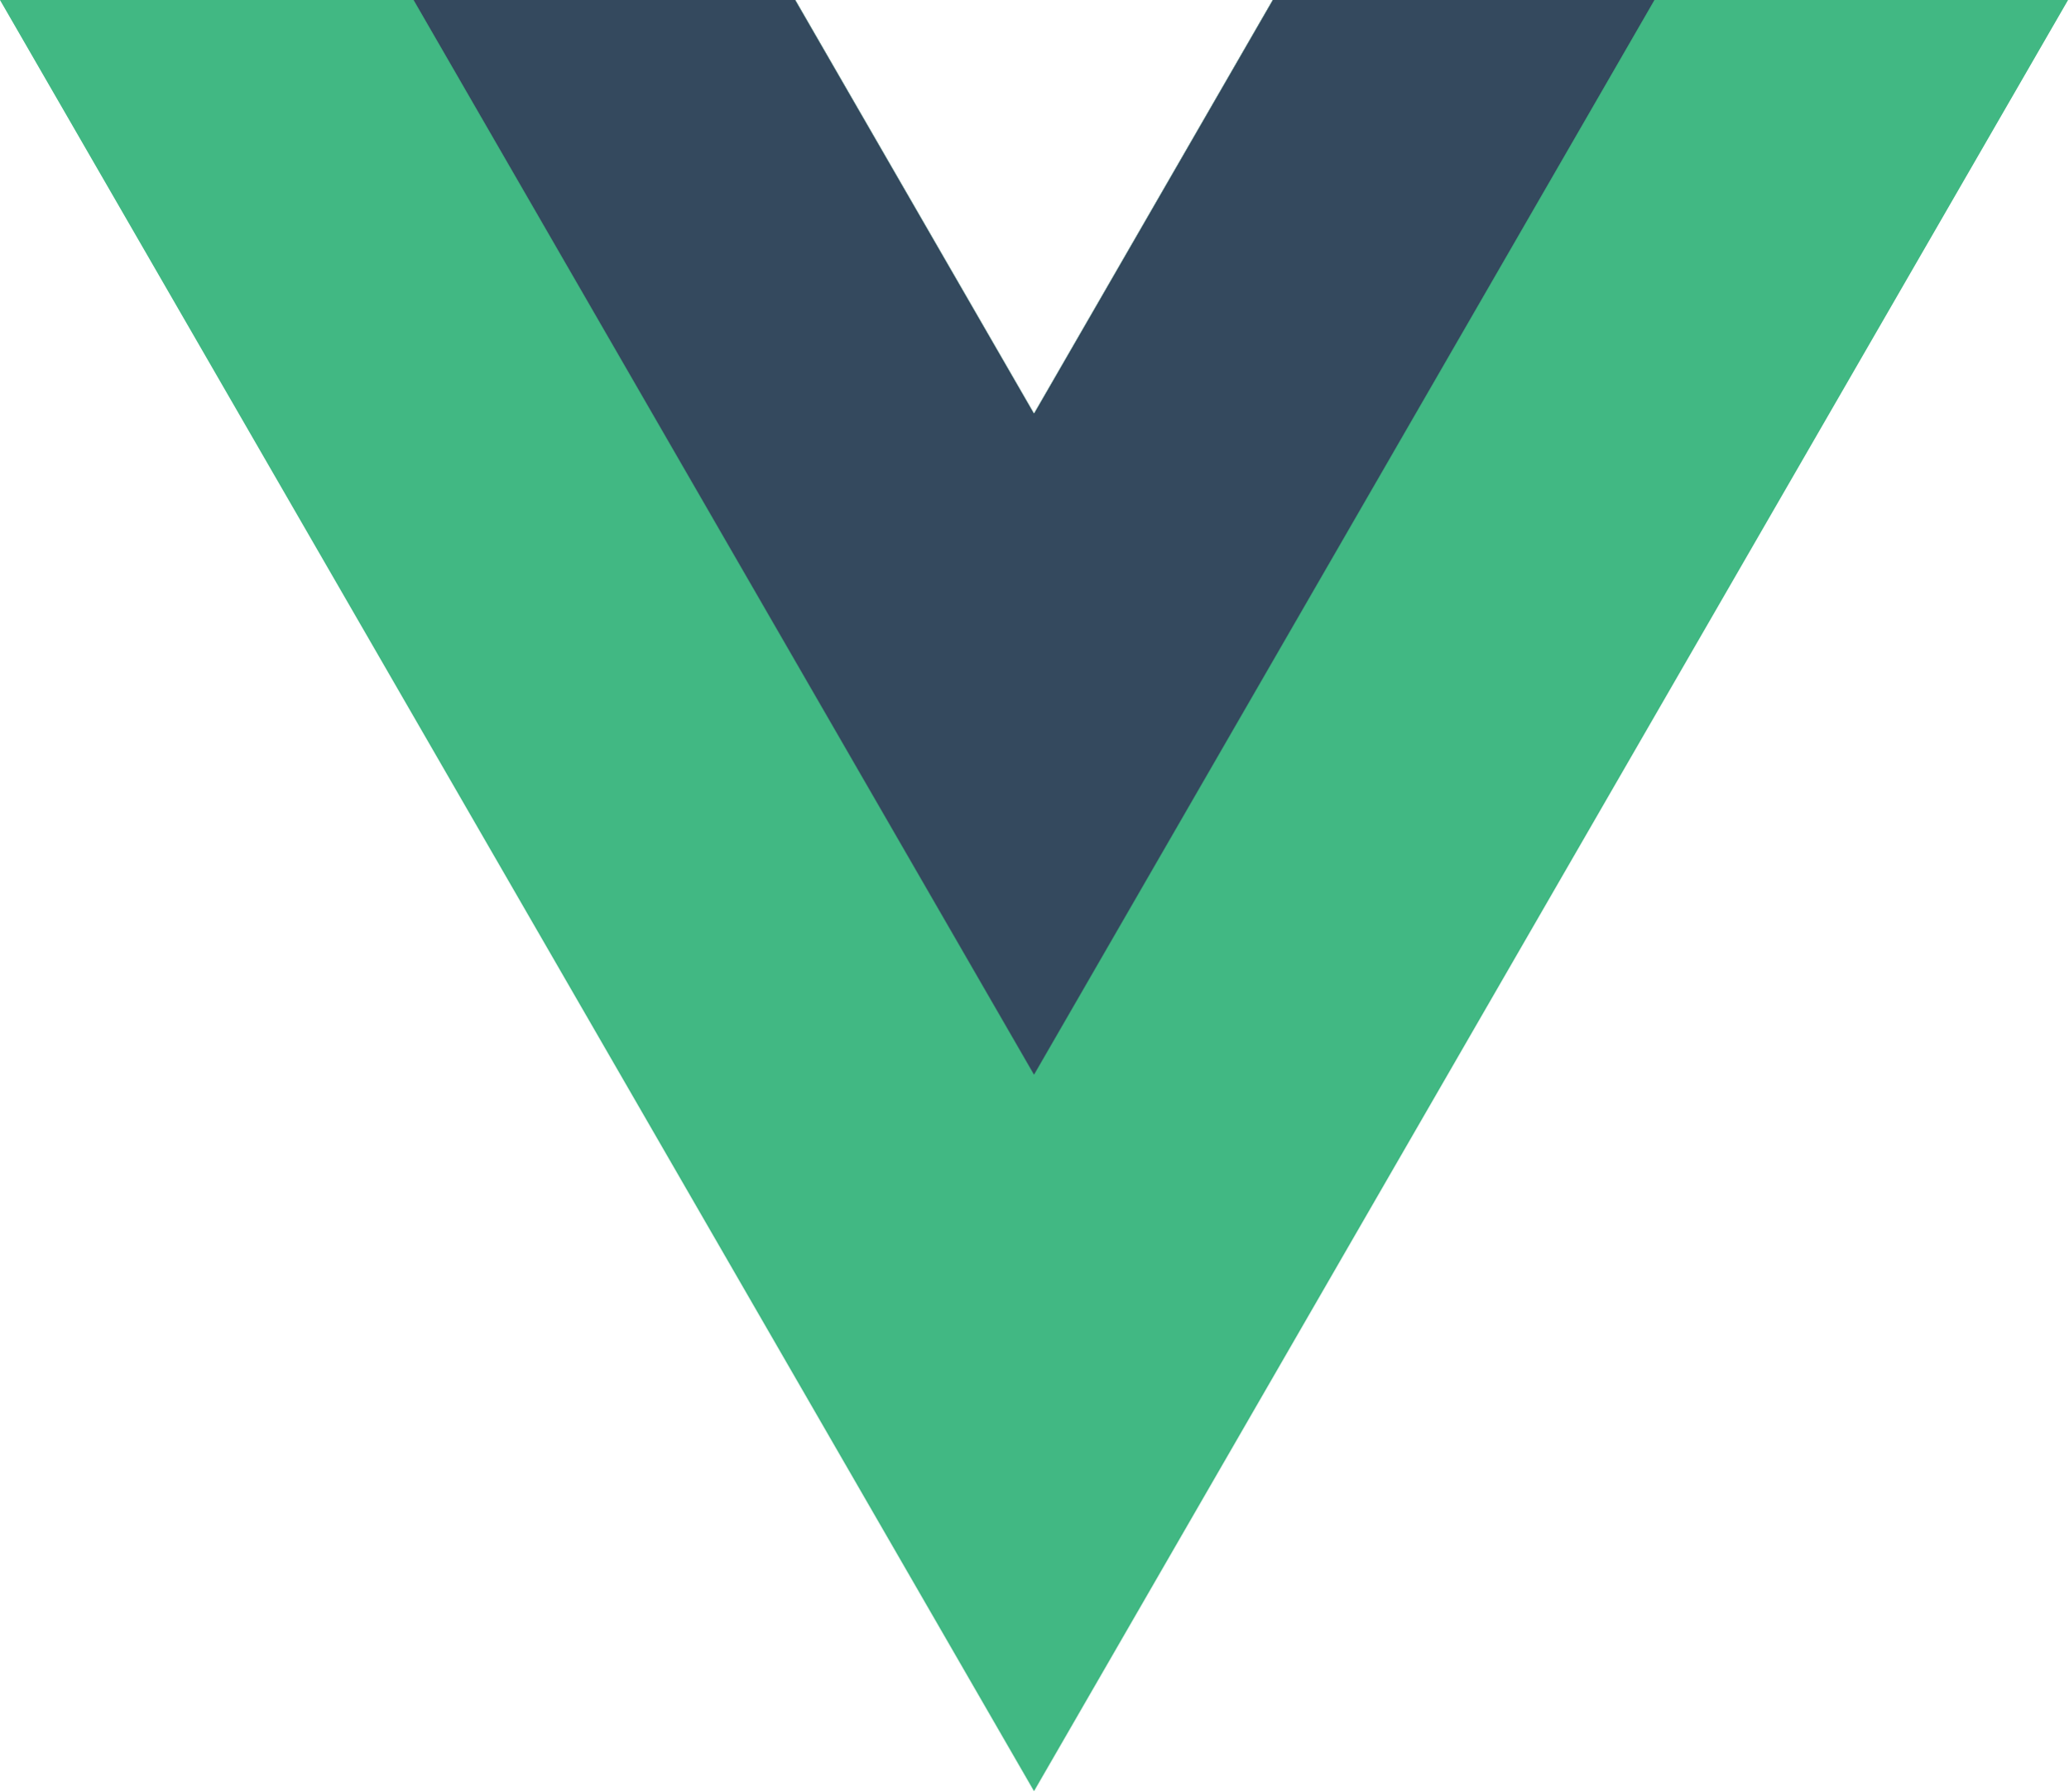
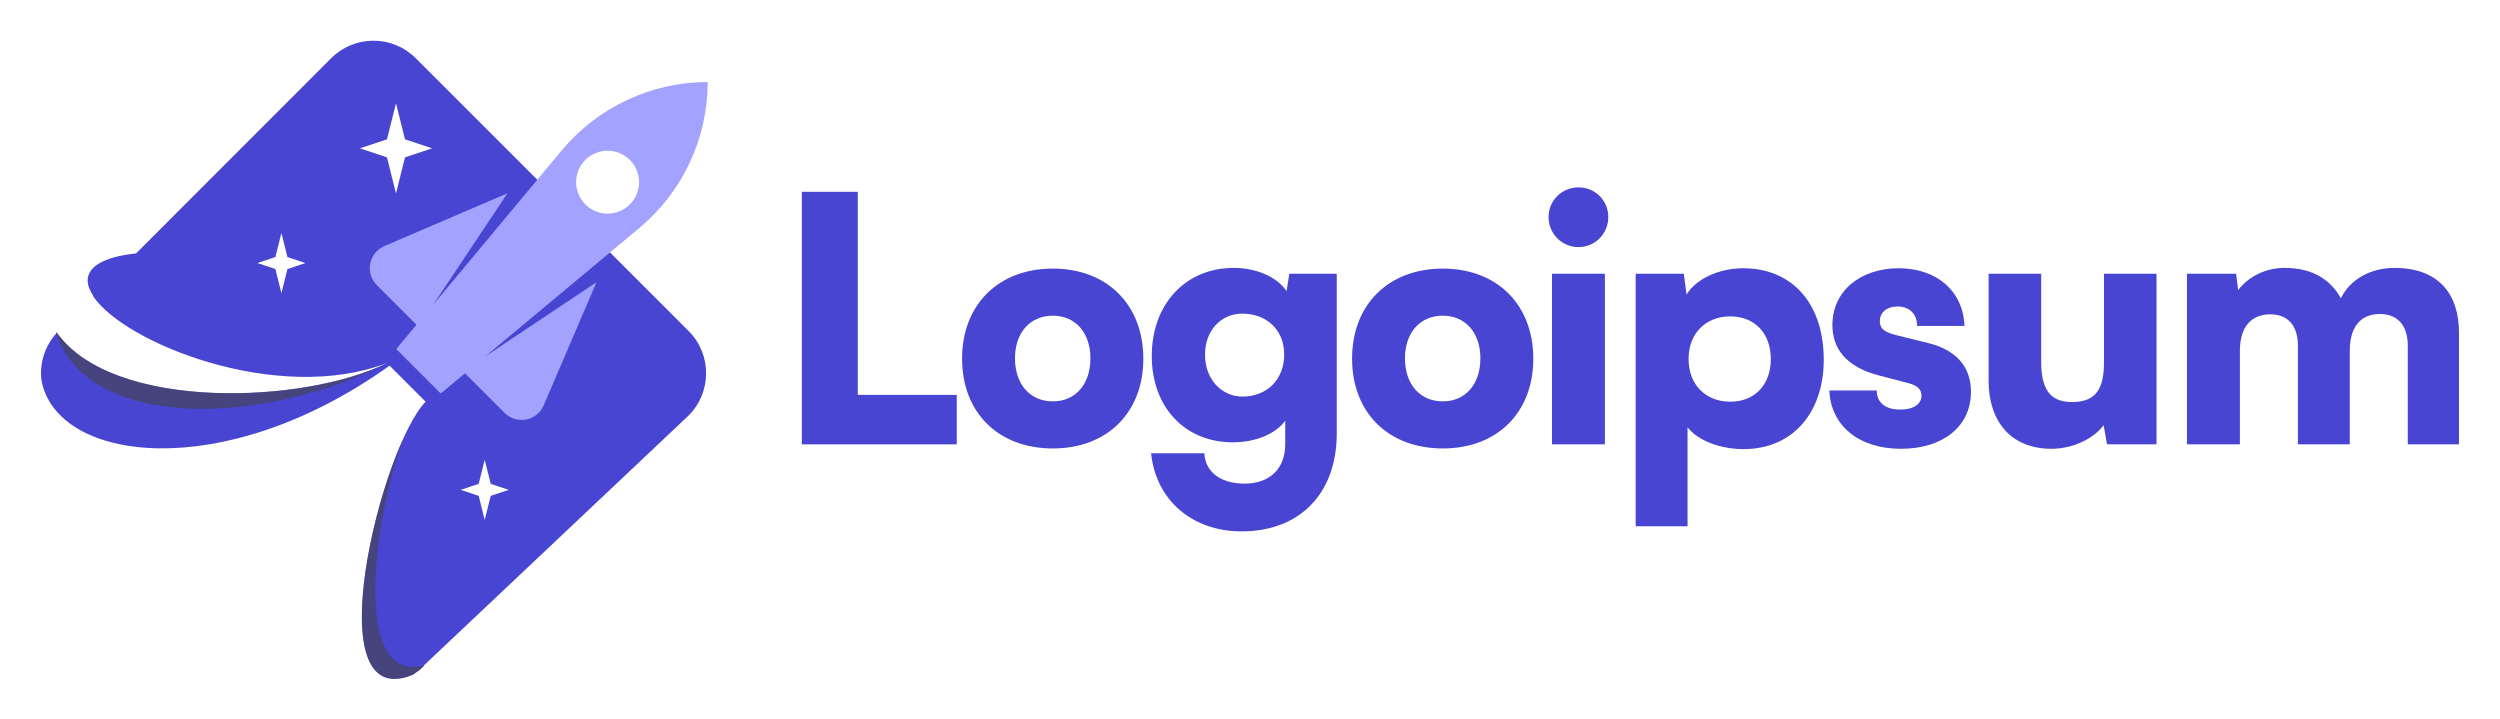
- <svg xmlns="http://www.w3.org/2000/svg" viewBox="0 0 261.76 226.69">
-   <path d="M161.096.001l-30.225 52.351L100.647.001H-.005l130.877 226.688L261.749.001z" fill="#41b883" />
-   <path d="M161.096.001l-30.225 52.351L100.647.001H52.346l78.526 136.01L209.398.001z" fill="#34495e" />
+ <svg xmlns="http://www.w3.org/2000/svg" id="logo-33" width="160" height="46" viewBox="0 0 160 46" fill="none">
+   <path fill-rule="evenodd" clip-rule="evenodd" d="M26.605 3.724C25.111 2.231 22.689 2.232 21.196 3.725L8.735 16.192L8.724 16.189L8.685 16.193C8.701 16.201 8.717 16.208 8.733 16.216C6.547 16.445 5.619 17.102 5.609 17.946C5.613 18.259 5.741 18.598 5.978 18.95L5.966 18.962C7.954 21.959 17.799 25.913 24.764 23.234C19.544 25.844 7.25 26.361 3.64 21.294C2.855 22.142 2.527 23.257 2.651 24.328C3.605 29.585 14.269 31.02 24.933 23.402L27.241 25.71C24.369 28.66 20.128 45.797 26.43 43.18C26.58 43.079 26.707 42.988 26.879 42.857L27.16 42.592C27.144 42.596 27.128 42.6 27.112 42.604L43.992 26.668C45.559 25.188 45.595 22.706 44.07 21.183L26.605 3.724ZM24.766 8.917L25.343 6.61L25.92 8.917L27.651 9.494L25.92 10.071L25.343 12.379L24.766 10.071L23.036 9.494L24.766 8.917ZM17.625 16.451L18.01 14.912L18.395 16.451L19.549 16.835L18.395 17.22L18.01 18.759L17.625 17.22L16.472 16.835L17.625 16.451ZM31.021 29.428L30.637 30.966L29.483 31.351L30.637 31.735L31.021 33.274L31.406 31.735L32.56 31.351L31.406 30.966L31.021 29.428Z" class="ccustom" fill="#4845D2" />
+   <path d="M54.898 12.275H51.316V28.439H61.232V25.272H54.898V12.275Z" class="ccustom" fill="#4845D2" />
+   <path d="M61.574 22.956C61.574 26.407 63.89 28.701 67.384 28.701C70.857 28.701 73.173 26.407 73.173 22.956C73.173 19.505 70.857 17.19 67.384 17.19C63.89 17.19 61.574 19.505 61.574 22.956ZM64.96 22.934C64.96 21.296 65.921 20.204 67.384 20.204C68.826 20.204 69.787 21.296 69.787 22.934C69.787 24.595 68.826 25.687 67.384 25.687C65.921 25.687 64.96 24.595 64.96 22.934Z" class="ccustom" fill="#4845D2" />
+   <path d="M73.714 22.782C73.714 26.08 75.854 28.308 78.89 28.308C80.354 28.308 81.621 27.783 82.254 26.932V28.439C82.254 29.946 81.315 30.951 79.655 30.951C78.169 30.951 77.143 30.252 77.077 29.007H73.67C73.976 31.999 76.291 34.008 79.458 34.008C83.193 34.008 85.552 31.584 85.552 27.74V17.518H82.516L82.341 18.631C81.73 17.736 80.441 17.146 78.956 17.146C75.898 17.146 73.714 19.44 73.714 22.782ZM77.121 22.694C77.121 21.122 78.17 20.073 79.502 20.073C81.053 20.073 82.189 21.1 82.189 22.694C82.189 24.289 81.075 25.381 79.524 25.381C78.191 25.381 77.121 24.289 77.121 22.694Z" class="ccustom" fill="#4845D2" />
+   <path d="M86.533 22.956C86.533 26.407 88.848 28.701 92.343 28.701C95.816 28.701 98.131 26.407 98.131 22.956C98.131 19.505 95.816 17.19 92.343 17.19C88.848 17.19 86.533 19.505 86.533 22.956ZM89.918 22.934C89.918 21.296 90.879 20.204 92.343 20.204C93.784 20.204 94.745 21.296 94.745 22.934C94.745 24.595 93.784 25.687 92.343 25.687C90.879 25.687 89.918 24.595 89.918 22.934Z" class="ccustom" fill="#4845D2" />
+   <path d="M101.031 15.814C102.079 15.814 102.931 14.962 102.931 13.892C102.931 12.822 102.079 11.992 101.031 11.992C99.961 11.992 99.109 12.822 99.109 13.892C99.109 14.962 99.961 15.814 101.031 15.814ZM99.327 28.439H102.713V17.518H99.327V28.439Z" class="ccustom" fill="#4845D2" />
+   <path d="M104.683 33.681H108.003V27.347C108.637 28.177 110.078 28.744 111.586 28.744C114.84 28.744 116.806 26.255 116.718 22.803C116.631 19.287 114.6 17.168 111.564 17.168C110.013 17.168 108.55 17.845 107.938 18.85L107.763 17.518H104.683V33.681ZM108.069 22.978C108.069 21.34 109.161 20.248 110.734 20.248C112.328 20.248 113.333 21.362 113.333 22.978C113.333 24.595 112.328 25.708 110.734 25.708C109.161 25.708 108.069 24.616 108.069 22.978Z" class="ccustom" fill="#4845D2" />
+   <path d="M117.077 24.988C117.164 27.194 118.912 28.723 121.664 28.723C124.307 28.723 126.142 27.325 126.142 25.075C126.142 23.459 125.18 22.388 123.389 21.952L121.445 21.471C120.746 21.296 120.31 21.122 120.31 20.554C120.31 19.986 120.768 19.614 121.445 19.614C122.21 19.614 122.712 20.117 122.69 20.86H125.727C125.639 18.588 123.914 17.168 121.511 17.168C119.086 17.168 117.274 18.61 117.274 20.794C117.274 22.257 118.082 23.459 120.244 24.027L122.166 24.529C122.734 24.682 122.974 24.944 122.974 25.315C122.974 25.861 122.472 26.211 121.62 26.211C120.637 26.211 120.113 25.752 120.113 24.988H117.077Z" class="ccustom" fill="#4845D2" />
+   <path d="M131.29 28.723C132.623 28.723 133.955 28.111 134.632 27.215L134.851 28.439H138.018V17.518H134.654V23.197C134.654 24.835 134.173 25.73 132.623 25.73C131.421 25.73 130.635 25.184 130.635 23.153V17.518H127.271V24.376C127.271 26.975 128.713 28.723 131.29 28.723Z" class="ccustom" fill="#4845D2" />
+   <path d="M143.352 28.439V22.476C143.352 20.641 144.335 20.117 145.296 20.117C146.366 20.117 147.065 20.772 147.065 22.126V28.439H150.385V22.476C150.385 20.619 151.346 20.095 152.307 20.095C153.377 20.095 154.098 20.75 154.098 22.126V28.439H157.375V21.296C157.375 18.806 156.064 17.146 153.246 17.146C151.674 17.146 150.385 17.911 149.817 19.09C149.162 17.911 148.026 17.146 146.213 17.146C145.012 17.146 143.898 17.692 143.243 18.566L143.112 17.518H139.966V28.439H143.352Z" class="ccustom" fill="#4845D2" />
+   <path fill-rule="evenodd" clip-rule="evenodd" d="M45.292 5.251C41.683 5.251 38.261 6.854 35.95 9.626L27.732 19.489L32.477 12.37L24.599 15.747C23.599 16.175 23.348 17.479 24.118 18.249L26.653 20.784L25.358 22.337L28.206 25.185L29.759 23.89L32.294 26.425C33.064 27.195 34.368 26.944 34.796 25.944L38.173 18.066L31.054 22.812L40.917 14.592C43.689 12.282 45.292 8.86 45.292 5.251ZM37.461 13.082C38.247 13.869 39.522 13.869 40.309 13.082C41.095 12.296 41.095 11.021 40.309 10.235C39.522 9.448 38.247 9.448 37.461 10.235C36.675 11.021 36.675 12.296 37.461 13.082Z" class="ccompli2" fill="#A3A2FF" />
+   <path opacity="0.6" d="M3.548 21.161C5.433 27.621 16.897 27.284 24.761 23.235C19.495 25.866 7.037 26.369 3.548 21.161Z" fill="#424242" />
+   <path opacity="0.6" d="M26.43 43.18C21.119 45.385 23.296 33.565 25.83 28.024C23.983 32.949 22.405 43.804 27.16 42.592L26.879 42.857C26.707 42.988 26.58 43.079 26.43 43.18Z" fill="#424242" />
</svg>
